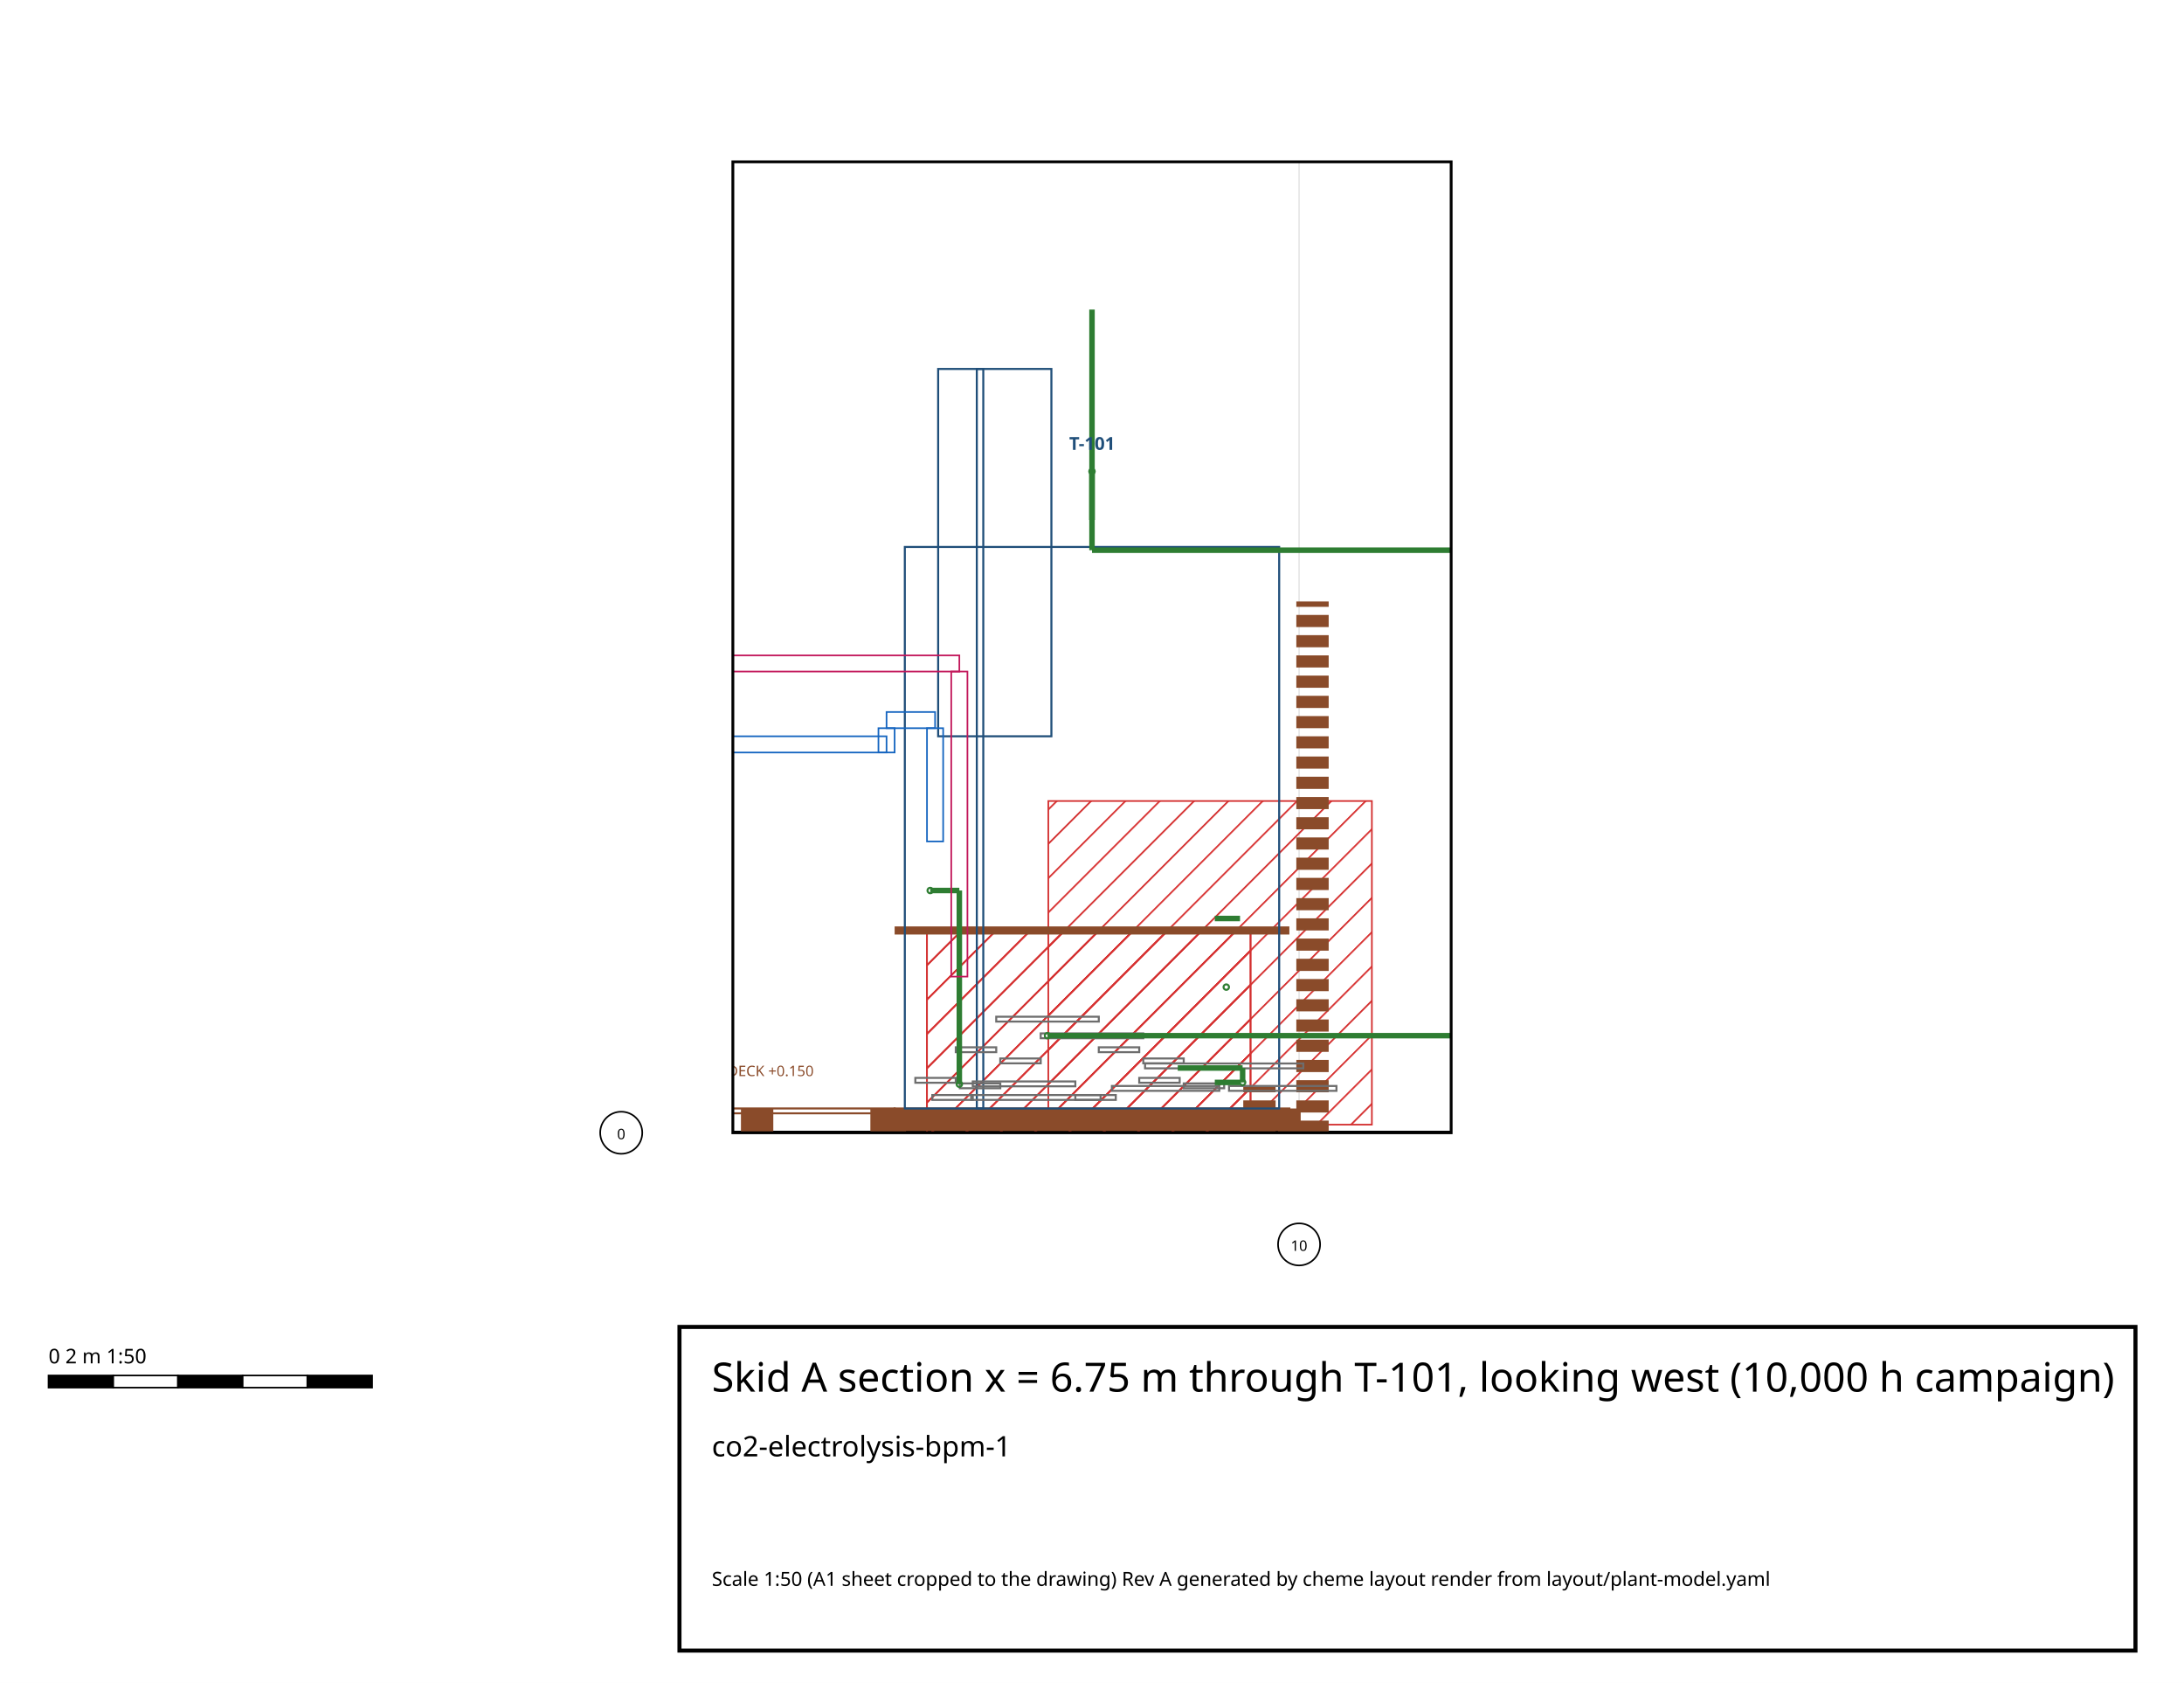
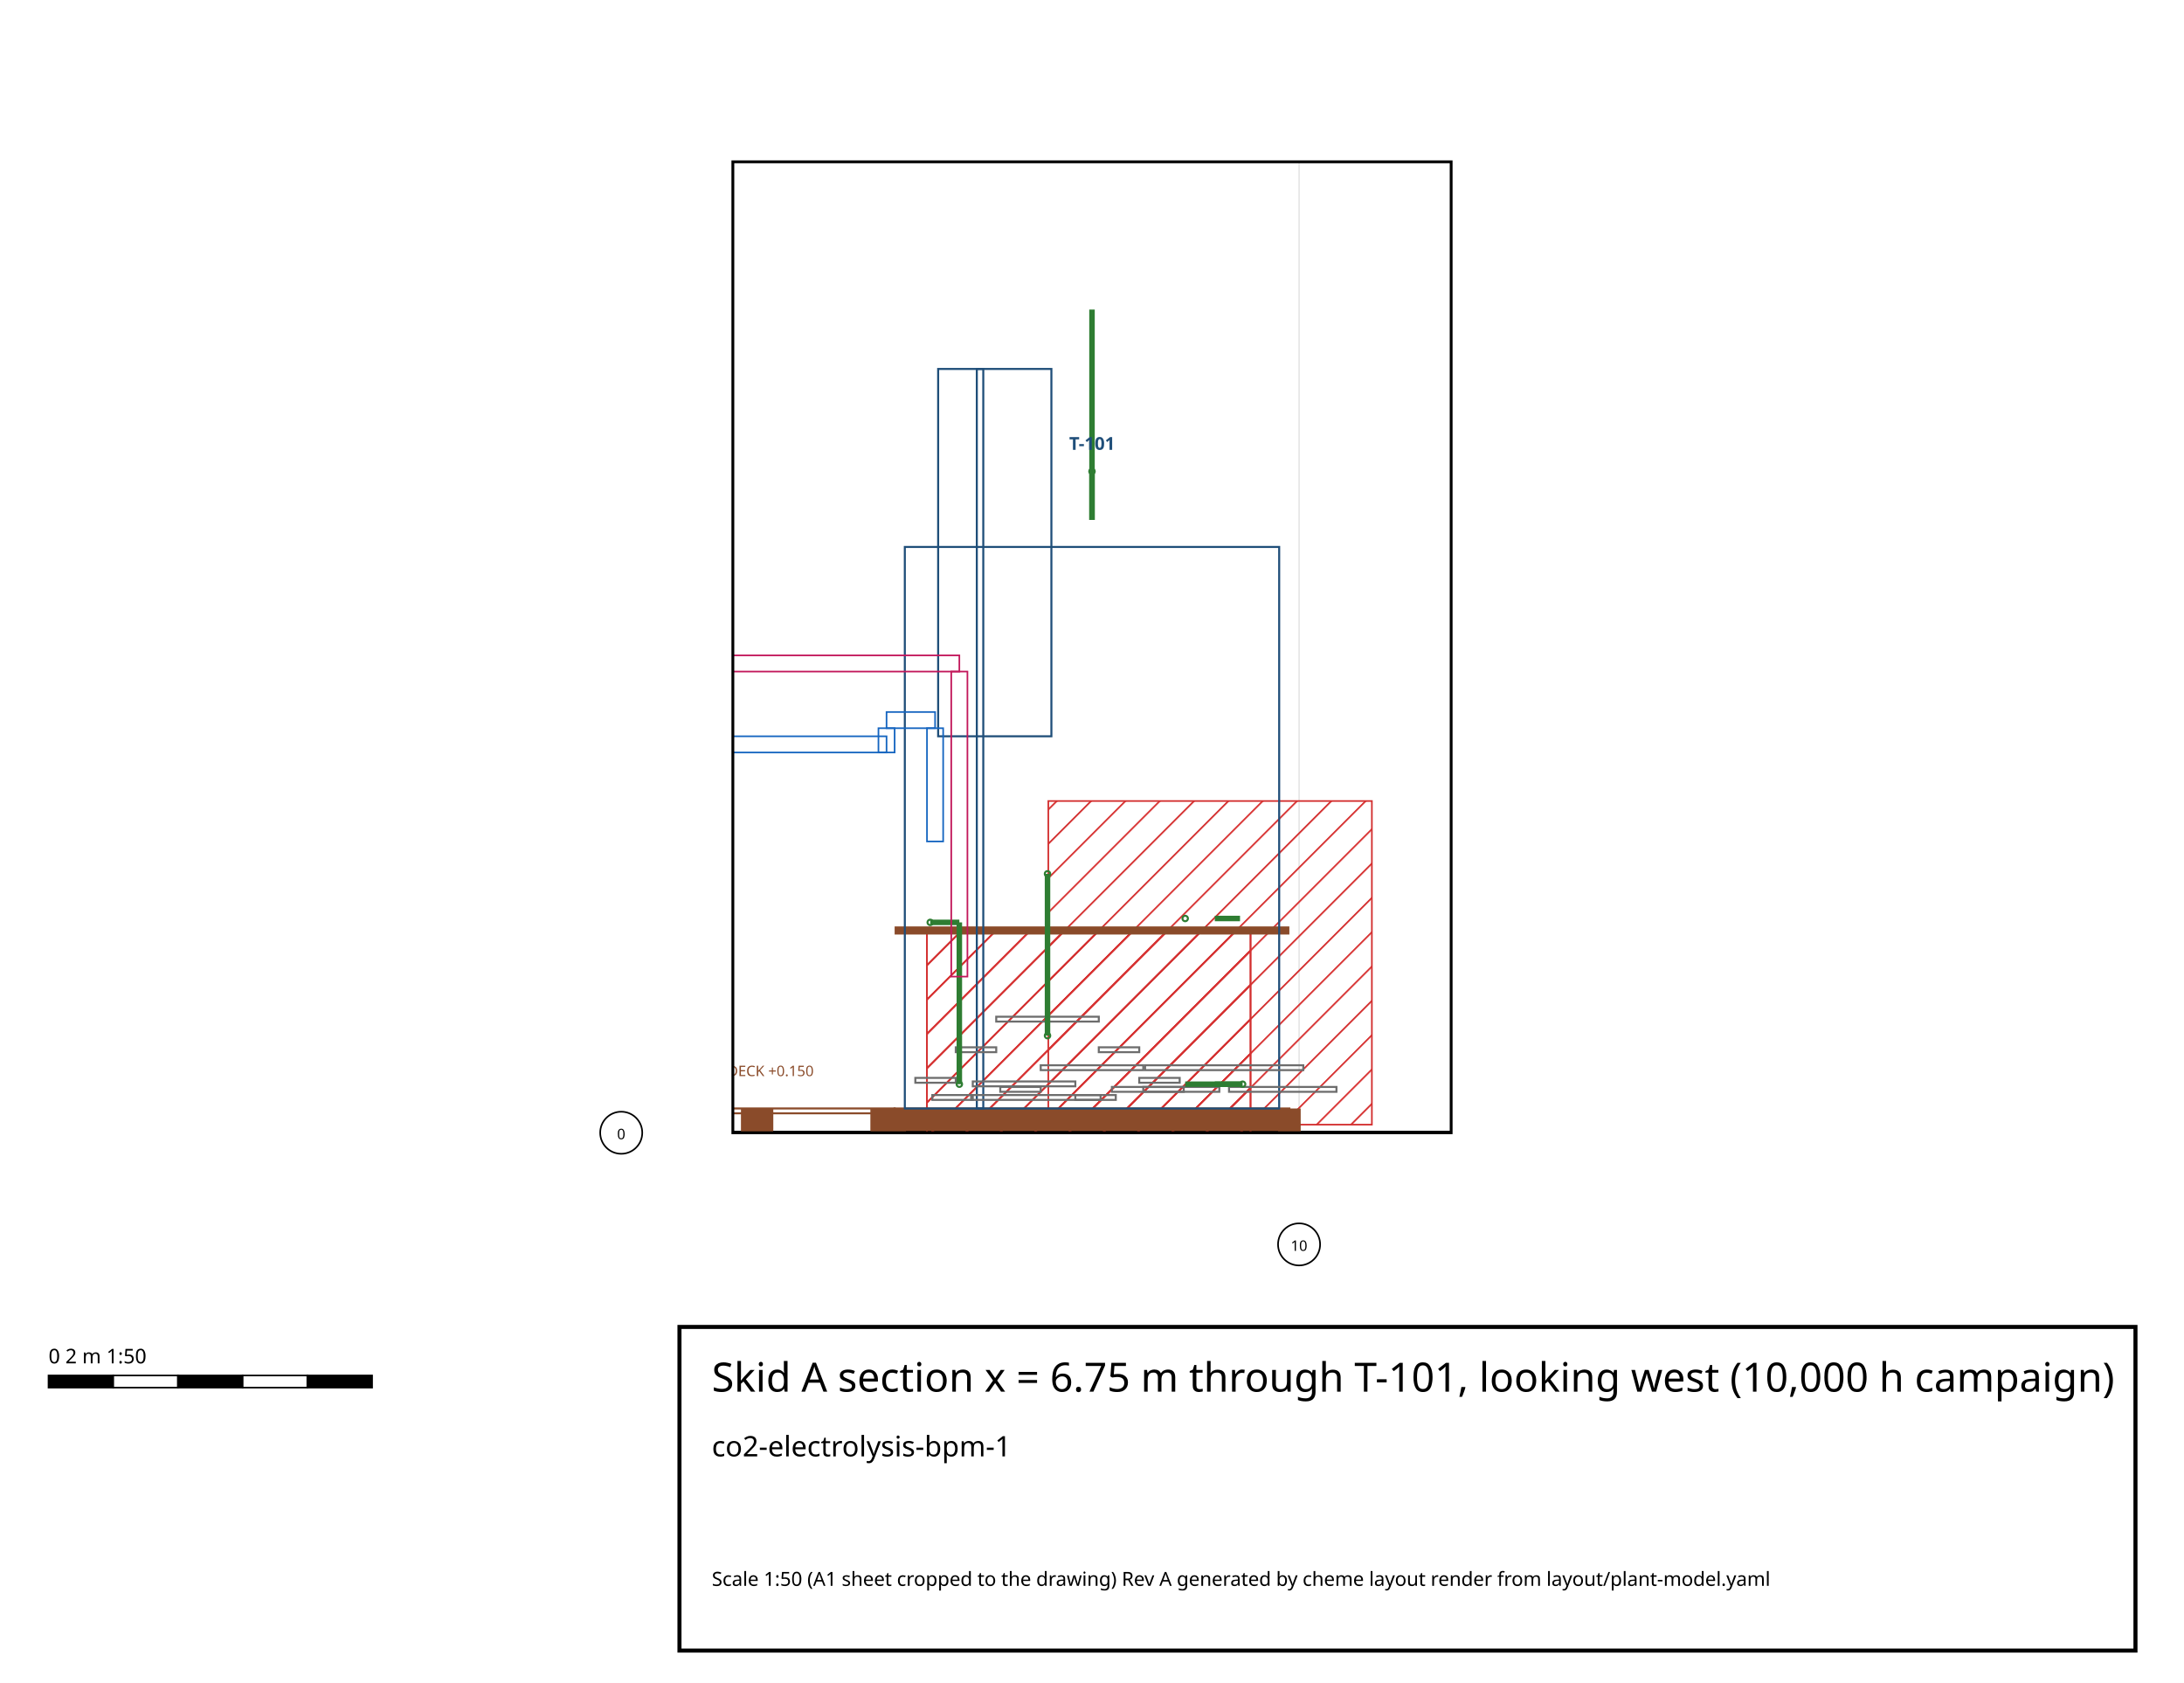
<svg xmlns="http://www.w3.org/2000/svg" width="270.00" height="208.00" viewBox="285.50 202.00 270.00 208.00">
  <defs>
    <pattern id="hatch-hazardous" width="3" height="3" patternUnits="userSpaceOnUse" patternTransform="rotate(45)">
      <line x1="0" y1="0" x2="0" y2="3" stroke="#d32f2f" stroke-width="0.4" />
    </pattern>
    <pattern id="hatch-oxygen_enriched" width="3" height="3" patternUnits="userSpaceOnUse" patternTransform="rotate(45)">
      <line x1="0" y1="0" x2="0" y2="3" stroke="#1976d2" stroke-width="0.4" />
    </pattern>
    <pattern id="hatch-oxygen_deficient" width="3" height="3" patternUnits="userSpaceOnUse" patternTransform="rotate(45)">
      <line x1="0" y1="0" x2="0" y2="3" stroke="#7b1fa2" stroke-width="0.4" />
    </pattern>
    <pattern id="hatch-keep_clear" width="3" height="3" patternUnits="userSpaceOnUse" patternTransform="rotate(45)">
      <line x1="0" y1="0" x2="0" y2="3" stroke="#ef6c00" stroke-width="0.4" />
    </pattern>
    <pattern id="hatch-laydown" width="3" height="3" patternUnits="userSpaceOnUse" patternTransform="rotate(45)">
      <line x1="0" y1="0" x2="0" y2="3" stroke="#8d6e63" stroke-width="0.4" />
    </pattern>
    <pattern id="hatch-maintenance" width="3" height="3" patternUnits="userSpaceOnUse" patternTransform="rotate(45)">
      <line x1="0" y1="0" x2="0" y2="3" stroke="#f9a825" stroke-width="0.4" />
    </pattern>
    <pattern id="hatch-escape" width="3" height="3" patternUnits="userSpaceOnUse" patternTransform="rotate(45)">
      <line x1="0" y1="0" x2="0" y2="3" stroke="#2e7d32" stroke-width="0.4" />
    </pattern>
    <clipPath id="area">
      <rect x="376.10" y="222.00" width="88.80" height="120.00" />
    </clipPath>
  </defs>
  <rect x="285.50" y="202.00" width="270.00" height="208.00" fill="#ffffff" />
  <g id="drawing" clip-path="url(#area)">
    <g id="grid">
      <polyline points="376.10,342.00 464.90,342.00" fill="none" stroke="#000" stroke-width="0.50" stroke-linecap="butt" id="grade" />
      <line x1="446.10" y1="342.00" x2="446.10" y2="222.00" stroke="#e0e0e0" stroke-width="0.15" />
      <line x1="376.10" y1="342.00" x2="464.90" y2="342.00" stroke="#e0e0e0" stroke-width="0.15" />
    </g>
    <g id="areas" />
    <g id="zones">
      <polygon points="400.10,357.20 440.10,357.20 440.10,317.20 400.10,317.20" fill="url(#hatch-hazardous)" stroke="#d32f2f" stroke-width="0.2" id="zone-Z-HAZ-A-0" />
      <polygon points="400.10,357.20 440.10,357.20 440.10,317.20 400.10,317.20" fill="url(#hatch-hazardous)" stroke="#d32f2f" stroke-width="0.2" id="zone-Z-HAZ-A-1" />
      <polygon points="415.10,341.00 455.10,341.00 455.10,301.00 415.10,301.00" fill="url(#hatch-hazardous)" stroke="#d32f2f" stroke-width="0.2" id="zone-Z-HAZ-A-6" />
      <polygon points="246.10,342.00 306.10,342.00 306.10,336.00 246.10,336.00" fill="url(#hatch-crane_pad)" stroke="#ef6c00" stroke-width="0.2" id="zone-CP-A-0" />
    </g>
    <g id="roads" />
    <g id="buildings" />
    <g id="racks">
      <polyline points="351.10,342.00 351.10,286.00" fill="none" stroke="#7a5c3e" stroke-width="6.00" stroke-linecap="butt" />
      <polyline points="321.10,342.00 321.10,286.00" fill="none" stroke="#7a5c3e" stroke-width="6.00" stroke-linecap="butt" />
      <polyline points="351.10,288.00 321.10,288.00" fill="none" stroke="#7a5c3e" stroke-width="4.00" stroke-linecap="butt" />
      <polyline points="351.10,286.00 351.10,285.00" fill="none" stroke="#7a5c3e" stroke-width="6.00" stroke-linecap="butt" />
      <polyline points="321.10,286.00 321.10,285.00" fill="none" stroke="#7a5c3e" stroke-width="6.00" stroke-linecap="butt" />
      <polyline points="351.10,287.00 321.10,287.00" fill="none" stroke="#7a5c3e" stroke-width="4.00" stroke-linecap="butt" />
    </g>
    <g id="structures">
-       <polyline points="441.20,342.00 441.20,336.34" fill="none" stroke="#8a4b2a" stroke-width="4.00" stroke-linecap="butt" stroke-dasharray="1.5,1" />
-       <polyline points="441.20,334.34 441.20,334.34" fill="none" stroke="#8a4b2a" stroke-width="4.00" stroke-linecap="butt" stroke-dasharray="1.5,1" />
-       <polyline points="447.76,342.00 447.76,276.34" fill="none" stroke="#8a4b2a" stroke-width="4.00" stroke-linecap="butt" stroke-dasharray="1.5,1" />
-       <polyline points="447.76,274.34 447.76,274.34" fill="none" stroke="#8a4b2a" stroke-width="4.00" stroke-linecap="butt" stroke-dasharray="1.5,1" />
      <polyline points="396.10,342.00 396.10,339.00" fill="none" stroke="#8a4b2a" stroke-width="2.80" stroke-linecap="butt" />
      <polyline points="444.90,342.00 444.90,339.00" fill="none" stroke="#8a4b2a" stroke-width="2.80" stroke-linecap="butt" />
      <polyline points="396.10,340.40 396.10,340.40" fill="none" stroke="#8a4b2a" stroke-width="2.80" stroke-linecap="butt" />
      <polyline points="444.90,340.40 444.90,340.40" fill="none" stroke="#8a4b2a" stroke-width="2.80" stroke-linecap="butt" />
      <polyline points="396.10,340.40 444.90,340.40" fill="none" stroke="#8a4b2a" stroke-width="2.80" stroke-linecap="butt" />
      <polygon points="396.10,339.60 444.90,339.60 444.90,339.00 396.10,339.00" fill="none" stroke="#8a4b2a" stroke-width="0.25" />
      <polyline points="396.10,317.00 396.10,317.00" fill="none" stroke="#8a4b2a" stroke-width="1.00" stroke-linecap="butt" />
      <polyline points="396.10,317.00 396.10,317.00" fill="none" stroke="#8a4b2a" stroke-width="1.00" stroke-linecap="butt" />
      <polyline points="444.90,317.00 444.90,317.00" fill="none" stroke="#8a4b2a" stroke-width="1.00" stroke-linecap="butt" />
      <polyline points="444.90,317.00 396.10,317.00" fill="none" stroke="#8a4b2a" stroke-width="1.00" stroke-linecap="butt" />
      <polyline points="395.10,342.00 395.10,339.00" fill="none" stroke="#8a4b2a" stroke-width="4.00" stroke-linecap="butt" />
      <polyline points="379.10,342.00 379.10,339.00" fill="none" stroke="#8a4b2a" stroke-width="4.00" stroke-linecap="butt" />
      <polygon points="360.10,339.60 396.10,339.60 396.10,339.00 360.10,339.00" fill="none" stroke="#8a4b2a" stroke-width="0.25" />
      <polygon points="360.10,342.60 396.10,342.60 396.10,342.00 360.10,342.00" fill="none" stroke="#8a4b2a" stroke-width="0.25" />
    </g>
    <g id="equipment">
      <g id="equipment-T-101">
        <polygon points="397.36,339.00 443.64,339.00 443.64,269.60 397.36,269.60" fill="none" stroke="#1f4e79" stroke-width="0.25" />
        <polygon points="406.26,339.00 407.06,339.00 407.06,247.60 406.26,247.60" fill="none" stroke="#1f4e79" stroke-width="0.25" />
        <polygon points="401.48,293.00 415.48,293.00 415.48,247.60 401.48,247.60" fill="none" stroke="#1f4e79" stroke-width="0.25" />
      </g>
    </g>
    <g id="platforms">
-       <polygon points="414.16,330.32 426.84,330.32 426.84,329.72 414.16,329.72" fill="none" stroke="#6d6d6d" stroke-width="0.25" />
-       <polygon points="404.16,336.50 409.16,336.50 409.16,335.90 404.16,335.90" fill="none" stroke="#6d6d6d" stroke-width="0.25" />
-       <polygon points="409.16,333.42 414.16,333.42 414.16,332.82 409.16,332.82" fill="none" stroke="#6d6d6d" stroke-width="0.25" />
-       <polygon points="431.84,336.50 436.84,336.50 436.84,335.90 431.84,335.90" fill="none" stroke="#6d6d6d" stroke-width="0.25" />
-       <polygon points="426.84,333.42 431.84,333.42 431.84,332.82 426.84,332.82" fill="none" stroke="#6d6d6d" stroke-width="0.25" />
+       <polygon points="414.16,334.26 426.84,334.26 426.84,333.66 414.16,333.66" fill="none" stroke="#6d6d6d" stroke-width="0.25" />
+       <polygon points="409.16,336.94 414.16,336.94 414.16,336.34 409.16,336.34" fill="none" stroke="#6d6d6d" stroke-width="0.25" />
+       <polygon points="426.84,336.94 431.84,336.94 431.84,336.34 426.84,336.34" fill="none" stroke="#6d6d6d" stroke-width="0.25" />
      <polygon points="405.56,337.94 421.56,337.94 421.56,337.34 405.56,337.34" fill="none" stroke="#6d6d6d" stroke-width="0.25" />
      <polygon points="405.76,336.26 418.44,336.26 418.44,335.66 405.76,335.66" fill="none" stroke="#6d6d6d" stroke-width="0.25" />
      <polygon points="400.76,337.94 405.76,337.94 405.76,337.34 400.76,337.34" fill="none" stroke="#6d6d6d" stroke-width="0.25" />
      <polygon points="418.44,337.94 423.44,337.94 423.44,337.34 418.44,337.34" fill="none" stroke="#6d6d6d" stroke-width="0.25" />
      <polygon points="408.66,328.26 421.34,328.26 421.34,327.66 408.66,327.66" fill="none" stroke="#6d6d6d" stroke-width="0.25" />
      <polygon points="426.34,335.82 431.34,335.82 431.34,335.22 426.34,335.22" fill="none" stroke="#6d6d6d" stroke-width="0.25" />
      <polygon points="421.34,332.04 426.34,332.04 426.34,331.44 421.34,331.44" fill="none" stroke="#6d6d6d" stroke-width="0.25" />
      <polygon points="398.66,335.82 403.66,335.82 403.66,335.22 398.66,335.22" fill="none" stroke="#6d6d6d" stroke-width="0.25" />
      <polygon points="403.66,332.04 408.66,332.04 408.66,331.44 403.66,331.44" fill="none" stroke="#6d6d6d" stroke-width="0.25" />
-       <polygon points="427.06,334.04 446.62,334.04 446.62,333.44 427.06,333.44" fill="none" stroke="#6d6d6d" stroke-width="0.25" />
-       <polygon points="437.44,336.82 450.72,336.82 450.72,336.22 437.44,336.22" fill="none" stroke="#6d6d6d" stroke-width="0.25" />
-       <polygon points="422.96,336.82 436.24,336.82 436.24,336.22 422.96,336.22" fill="none" stroke="#6d6d6d" stroke-width="0.25" />
+       <polygon points="427.06,334.26 446.62,334.26 446.62,333.66 427.06,333.66" fill="none" stroke="#6d6d6d" stroke-width="0.25" />
+       <polygon points="437.44,336.94 450.72,336.94 450.72,336.34 437.44,336.34" fill="none" stroke="#6d6d6d" stroke-width="0.25" />
+       <polygon points="422.96,336.94 436.24,336.94 436.24,336.34 422.96,336.34" fill="none" stroke="#6d6d6d" stroke-width="0.25" />
    </g>
    <g id="pipes">
      <g id="pipe-P-01/Line_AN101_S1" data-line="AN-101">
-         <circle cx="400.50" cy="312.06" r="0.34" fill="none" stroke="#2e7d32" stroke-width="0.25" />
-         <polyline points="400.50,312.06 404.10,312.06" fill="none" stroke="#2e7d32" stroke-width="0.68" stroke-linecap="butt" />
-         <polyline points="404.10,312.06 404.10,336.00" fill="none" stroke="#2e7d32" stroke-width="0.68" stroke-linecap="butt" />
+         <circle cx="400.50" cy="316.00" r="0.34" fill="none" stroke="#2e7d32" stroke-width="0.25" />
+         <polyline points="400.50,316.00 404.10,316.00" fill="none" stroke="#2e7d32" stroke-width="0.68" stroke-linecap="butt" />
+         <polyline points="404.10,316.00 404.10,336.00" fill="none" stroke="#2e7d32" stroke-width="0.68" stroke-linecap="butt" />
        <circle cx="404.10" cy="336.00" r="0.34" fill="none" stroke="#2e7d32" stroke-width="0.25" />
      </g>
      <g id="pipe-P-01/Line_AN104_S4" data-line="AN-104">
        <circle cx="415.00" cy="330.00" r="0.34" fill="none" stroke="#2e7d32" stroke-width="0.25" />
-         <polyline points="415.00,330.00 475.00,330.00" fill="none" stroke="#2e7d32" stroke-width="0.68" stroke-linecap="butt" />
-         <polyline points="475.00,330.00 475.00,270.00" fill="none" stroke="#2e7d32" stroke-width="0.68" stroke-linecap="butt" />
-         <polyline points="475.00,270.00 420.50,270.00" fill="none" stroke="#2e7d32" stroke-width="0.68" stroke-linecap="butt" />
-         <polyline points="420.50,270.00 420.50,260.26" fill="none" stroke="#2e7d32" stroke-width="0.68" stroke-linecap="butt" />
+         <polyline points="415.00,330.00 415.00,310.00" fill="none" stroke="#2e7d32" stroke-width="0.68" stroke-linecap="butt" />
+         <circle cx="415.00" cy="310.00" r="0.34" fill="none" stroke="#2e7d32" stroke-width="0.25" />
        <circle cx="420.50" cy="260.26" r="0.34" fill="none" stroke="#2e7d32" stroke-width="0.25" />
        <polyline points="420.50,260.26 420.50,266.26" fill="none" stroke="#2e7d32" stroke-width="0.68" stroke-linecap="butt" />
      </g>
      <g id="pipe-P-01/Line_KOH101_S1" data-line="KOH-101">
-         <circle cx="437.10" cy="324.00" r="0.34" fill="none" stroke="#2e7d32" stroke-width="0.25" />
+         <circle cx="432.02" cy="315.52" r="0.34" fill="none" stroke="#2e7d32" stroke-width="0.25" />
        <polyline points="438.80,315.52 435.68,315.52" fill="none" stroke="#2e7d32" stroke-width="0.68" stroke-linecap="butt" />
      </g>
      <g id="pipe-P-01/Line_O2V101_S1" data-line="O2V-101">
        <polyline points="420.50,266.26 420.50,240.26" fill="none" stroke="#2e7d32" stroke-width="0.68" stroke-linecap="butt" />
      </g>
      <g id="pipe-P-01/Line_SP101_S1" data-line="SP-101">
-         <polyline points="435.68,335.78 438.80,335.78" fill="none" stroke="#2e7d32" stroke-width="0.68" stroke-linecap="butt" />
-         <circle cx="439.12" cy="335.78" r="0.34" fill="none" stroke="#2e7d32" stroke-width="0.25" />
-         <polyline points="439.12,335.78 439.12,334.00" fill="none" stroke="#2e7d32" stroke-width="0.68" stroke-linecap="butt" />
-         <polyline points="439.12,334.00 431.10,334.00" fill="none" stroke="#2e7d32" stroke-width="0.68" stroke-linecap="butt" />
+         <polyline points="435.68,336.00 438.80,336.00" fill="none" stroke="#2e7d32" stroke-width="0.68" stroke-linecap="butt" />
+         <circle cx="439.12" cy="336.00" r="0.34" fill="none" stroke="#2e7d32" stroke-width="0.25" />
+         <polyline points="439.12,336.00 432.02,336.00" fill="none" stroke="#2e7d32" stroke-width="0.68" stroke-linecap="butt" />
      </g>
    </g>
    <g id="trays">
      <g id="tray-PT-PR-1-1" data-system="power">
        <polygon points="341.10,285.00 343.10,285.00 343.10,283.00 341.10,283.00" fill="none" stroke="#c2185b" stroke-width="0.2" />
      </g>
      <g id="tray-IT-PR-1-1" data-system="instrument">
        <polygon points="329.10,285.00 331.10,285.00 331.10,283.00 329.10,283.00" fill="none" stroke="#1565c0" stroke-width="0.2" />
      </g>
      <g id="tray-PT-M-P-101" data-system="power">
        <polygon points="342.10,285.00 404.10,285.00 404.10,283.00 342.10,283.00" fill="none" stroke="#c2185b" stroke-width="0.2" />
        <polygon points="403.10,322.70 405.10,322.70 405.10,285.00 403.10,285.00" fill="none" stroke="#c2185b" stroke-width="0.2" />
      </g>
      <g id="tray-IT-JB-101" data-system="instrument">
        <polygon points="330.10,285.00 340.10,285.00 340.10,283.00 330.10,283.00" fill="none" stroke="#1565c0" stroke-width="0.2" />
        <polygon points="339.10,295.00 341.10,295.00 341.10,285.00 339.10,285.00" fill="none" stroke="#1565c0" stroke-width="0.2" />
        <polygon points="340.10,295.00 395.10,295.00 395.10,293.00 340.10,293.00" fill="none" stroke="#1565c0" stroke-width="0.2" />
        <polygon points="394.10,295.00 396.10,295.00 396.10,292.00 394.10,292.00" fill="none" stroke="#1565c0" stroke-width="0.2" />
        <polygon points="395.10,292.00 401.10,292.00 401.10,290.00 395.10,290.00" fill="none" stroke="#1565c0" stroke-width="0.2" />
        <polygon points="400.10,306.00 402.10,306.00 402.10,292.00 400.10,292.00" fill="none" stroke="#1565c0" stroke-width="0.2" />
      </g>
    </g>
    <g id="ducts" />
    <g id="inline" />
    <g id="labels">
      <text x="336.10" y="280.00" font-size="1.8" font-family="sans-serif" text-anchor="start" fill="#7a5c3e">PR-1 +2.800</text>
      <text x="386.10" y="335.00" font-size="1.8" font-family="sans-serif" text-anchor="end" fill="#8a4b2a">DECK +0.150</text>
      <text x="420.51" y="257.60" font-size="2.2" font-family="sans-serif" text-anchor="middle" fill="#1f4e79" font-weight="bold">T-101</text>
    </g>
  </g>
  <rect x="376.10" y="222.00" width="88.80" height="120.00" fill="none" stroke="#000" stroke-width="0.35" />
  <g class="bubble" transform="translate(0.00,9.80)">
    <circle cx="446.10" cy="346.00" r="2.6" fill="#fff" stroke="#000" stroke-width="0.2" />
    <text x="446.10" y="346.80" font-size="1.8" font-family="sans-serif" text-anchor="middle">10</text>
  </g>
  <g class="bubble" transform="translate(-9.80,0.00)">
    <circle cx="372.10" cy="342.00" r="2.6" fill="#fff" stroke="#000" stroke-width="0.2" />
    <text x="372.10" y="342.80" font-size="1.8" font-family="sans-serif" text-anchor="middle">0</text>
  </g>
  <g id="scale-bar" transform="translate(276.50,-168.00)">
    <rect x="15.00" y="540.00" width="8.00" height="1.5" fill="#000" stroke="#000" stroke-width="0.2" />
    <rect x="23.00" y="540.00" width="8.00" height="1.5" fill="#fff" stroke="#000" stroke-width="0.2" />
    <rect x="31.00" y="540.00" width="8.00" height="1.5" fill="#000" stroke="#000" stroke-width="0.2" />
    <rect x="39.00" y="540.00" width="8.00" height="1.5" fill="#fff" stroke="#000" stroke-width="0.2" />
    <rect x="47.00" y="540.00" width="8.00" height="1.5" fill="#000" stroke="#000" stroke-width="0.2" />
    <text x="15.00" y="538.50" font-size="2.5" font-family="sans-serif">0      2 m    1:50</text>
  </g>
  <g id="title-block" transform="translate(-281.50,-178.00)">
    <rect x="651.0" y="544.0" width="180" height="40.0" fill="#fff" stroke="#000" stroke-width="0.5" />
    <text x="655.0" y="552.0" font-size="5" font-family="sans-serif">Skid A section x = 6.75 m through T-101, looking west (10,000 h campaign)</text>
    <text x="655.0" y="560.0" font-size="3.5" font-family="sans-serif">co2-electrolysis-bpm-1</text>
    <text x="655.0" y="568.0" font-size="2.8" font-family="sans-serif" />
    <text x="655.0" y="576.0" font-size="2.4" font-family="sans-serif">Scale 1:50 (A1 sheet cropped to the drawing)   Rev A   generated by cheme layout render from layout/plant-model.yaml</text>
  </g>
</svg>
